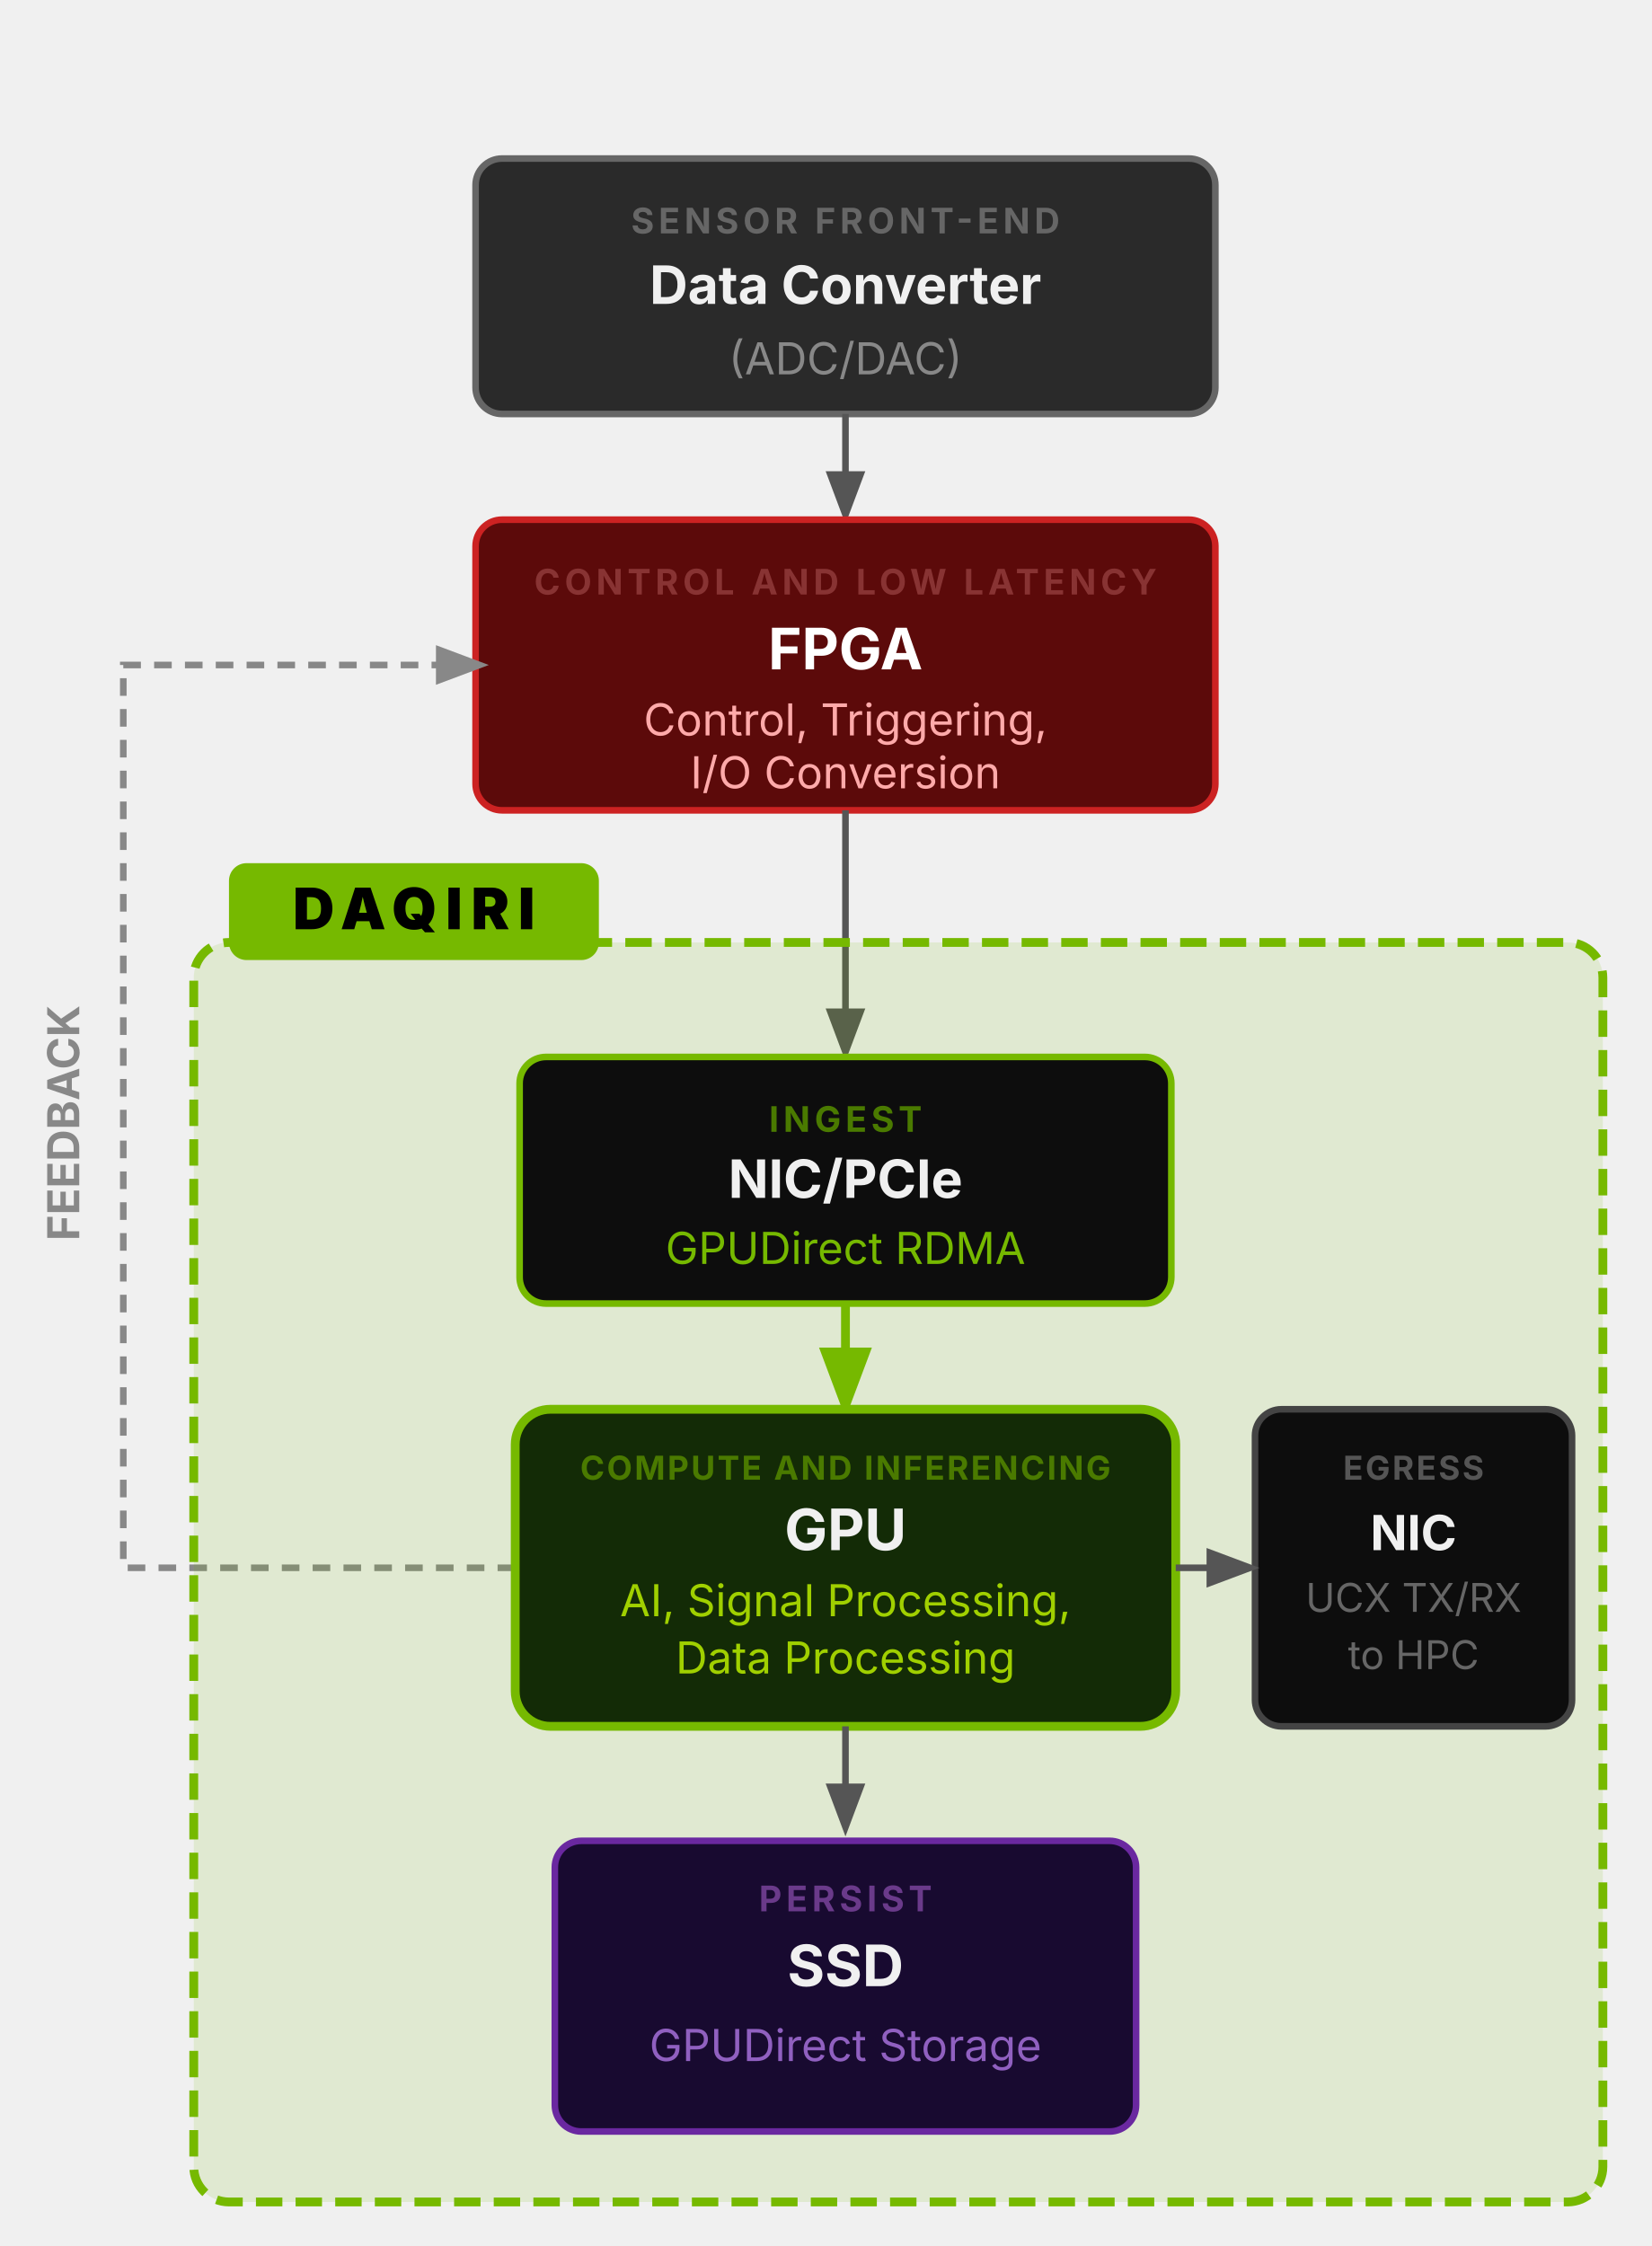
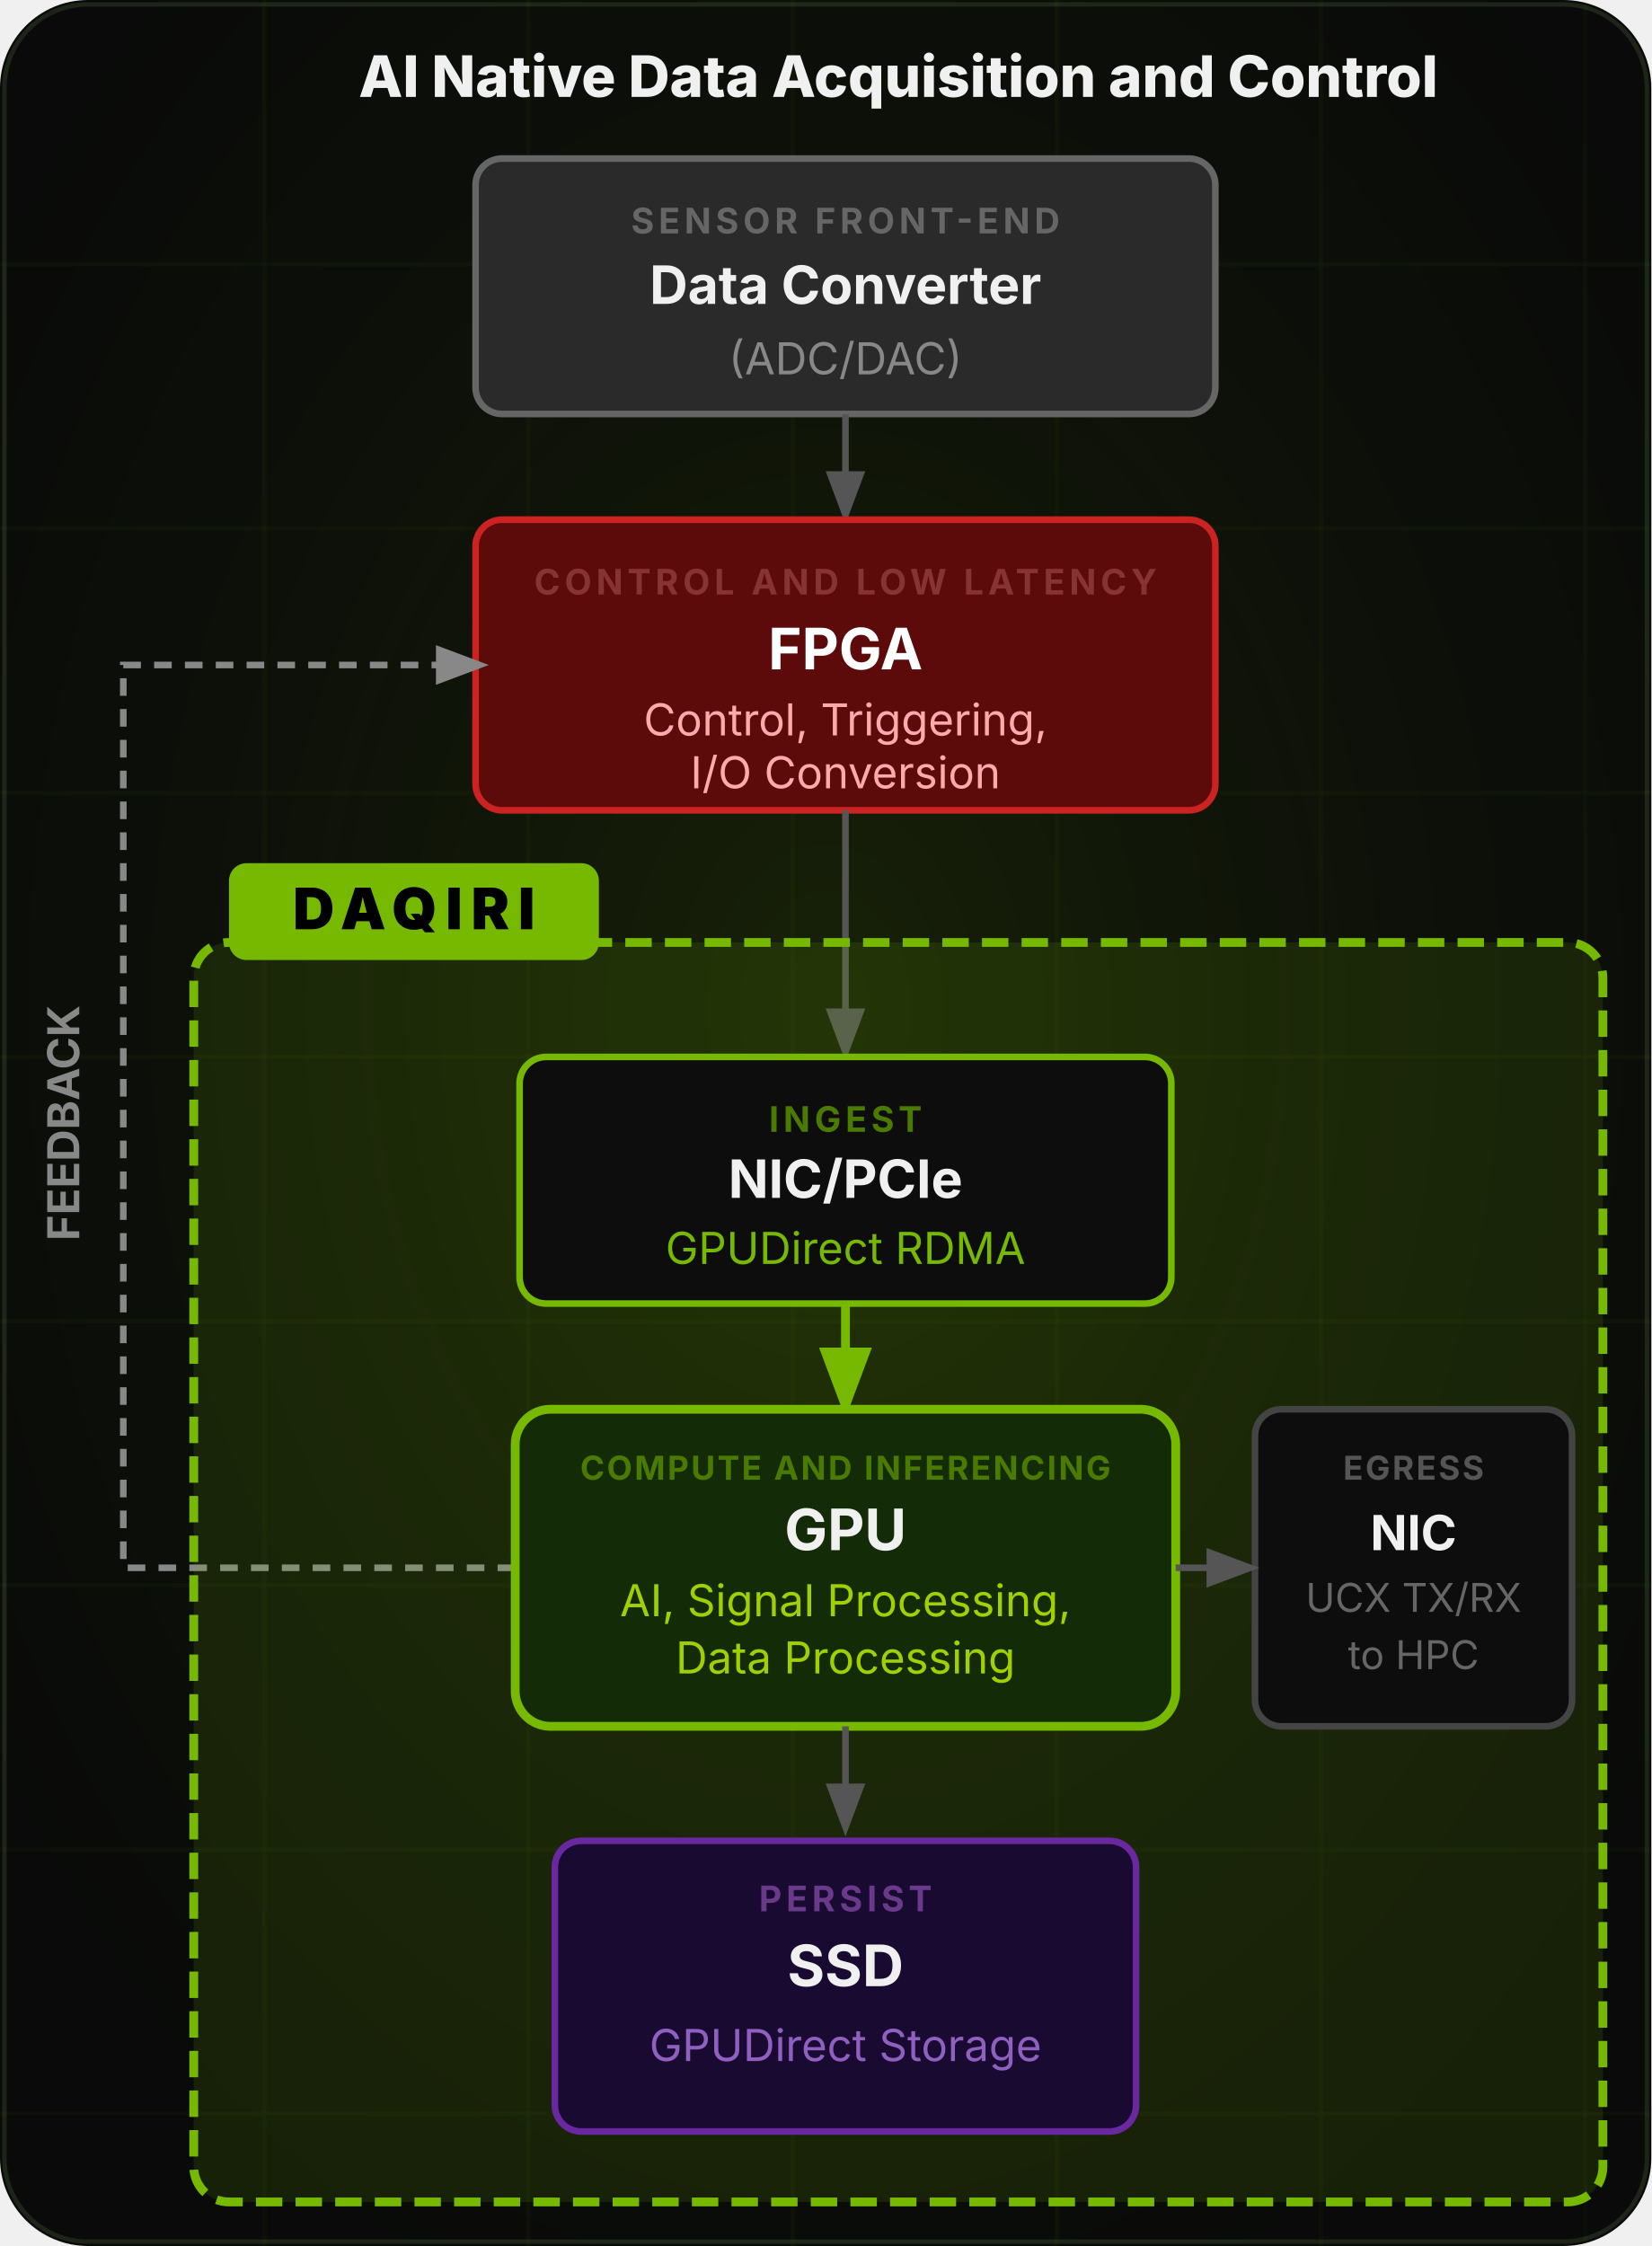
<svg xmlns="http://www.w3.org/2000/svg" viewBox="0 0 375 510" style="width:100%;max-width:400px;display:block;margin:0 auto;">
  <defs>
+     <radialGradient id="arch-glow" cx="50%" cy="45%" r="62%">
+       <stop offset="0" stop-color="#76b900" stop-opacity="0.13" />
+       <stop offset="0.55" stop-color="#76b900" stop-opacity="0.04" />
+       <stop offset="1" stop-color="#76b900" stop-opacity="0" />
+     </radialGradient>
    <marker id="arr" markerWidth="8" markerHeight="8" refX="6" refY="3" orient="auto">
      <path d="M0,0 L0,6 L8,3 z" fill="#555" />
    </marker>
    <marker id="arr-g" markerWidth="8" markerHeight="8" refX="6" refY="3" orient="auto">
      <path d="M0,0 L0,6 L8,3 z" fill="#76b900" />
    </marker>
    <marker id="arr-fb" markerWidth="8" markerHeight="8" refX="6" refY="3" orient="auto">
      <path d="M0,0 L0,6 L8,3 z" fill="#888" />
    </marker>
  </defs>
-   <text x="204" y="14" text-anchor="middle" fill="#f0f0f0" font-weight="800" font-size="13" font-family="Inter,sans-serif">AI Native Data Acquisition and Control</text>
+   <rect width="375" height="510" rx="20" fill="#090a09" />
+   <rect x="1" y="1" width="373" height="508" rx="19" fill="none" stroke="#1d2518" />
+   <rect width="375" height="510" rx="20" fill="url(#arch-glow)" />
+   <g opacity="0.4">
+     <path d="M0 60 H375 M0 120 H375 M0 180 H375 M0 240 H375 M0 300 H375 M0 360 H375 M0 420 H375 M0 480 H375" stroke="#76b900" stroke-opacity="0.08" />
+     <path d="M60 0 V510 M120 0 V510 M180 0 V510 M240 0 V510 M300 0 V510 M360 0 V510" stroke="#76b900" stroke-opacity="0.08" />
+   </g>
+   <text x="204" y="22" text-anchor="middle" fill="#f0f0f0" font-weight="800" font-size="13" font-family="Inter,sans-serif">AI Native Data Acquisition and Control</text>
  <g transform="translate(0,10)">
    <rect x="108" y="26" width="168" height="58" rx="6" fill="#2a2a2a" stroke="#666" stroke-width="1.5" />
    <text x="192" y="43" text-anchor="middle" fill="#666" font-size="8" font-weight="700" font-family="Inter,sans-serif" letter-spacing="1">SENSOR FRONT-END</text>
    <text x="192" y="59" text-anchor="middle" fill="#f0f0f0" font-weight="700" font-size="12" font-family="Inter,sans-serif">Data Converter</text>
    <text x="192" y="75" text-anchor="middle" fill="#888" font-size="10" font-family="Inter,sans-serif">(ADC/DAC)</text>
    <line x1="192" y1="84" x2="192" y2="106" stroke="#555" stroke-width="1.5" marker-end="url(#arr)" />
    <rect x="108" y="108" width="168" height="66" rx="6" fill="#5c0a0a" stroke="#cc2222" stroke-width="1.5" />
    <text x="192" y="125" text-anchor="middle" fill="#883333" font-size="8" font-weight="700" font-family="Inter,sans-serif" letter-spacing="1">CONTROL AND LOW LATENCY</text>
    <text x="192" y="142" text-anchor="middle" fill="#fff" font-weight="700" font-size="13" font-family="Inter,sans-serif">FPGA</text>
    <text x="192" y="157" text-anchor="middle" fill="#ffaaaa" font-size="10" font-family="Inter,sans-serif">Control, Triggering,</text>
    <text x="192" y="169" text-anchor="middle" fill="#ffaaaa" font-size="10" font-family="Inter,sans-serif">I/O Conversion</text>
    <line x1="192" y1="174" x2="192" y2="228" stroke="#555" stroke-width="1.5" marker-end="url(#arr)" />
    <path d="M 117,346 L 28,346 L 28,141 L 108,141" fill="none" stroke="#888" stroke-width="1.5" stroke-dasharray="4,3" marker-end="url(#arr-fb)" />
    <text x="18" y="245" text-anchor="middle" fill="#888" font-size="10" font-weight="700" font-family="Inter,sans-serif" transform="rotate(-90,18,245)">FEEDBACK</text>
    <rect x="44" y="204" width="320" height="286" rx="8" fill="rgba(118,185,0,0.13)" stroke="#76b900" stroke-width="2" stroke-dasharray="6,3" />
    <rect x="52" y="186" width="84" height="22" rx="4" fill="#76b900" />
    <text x="94" y="201" text-anchor="middle" fill="#000" font-weight="900" font-size="13" font-family="Inter,sans-serif" letter-spacing="2">DAQIRI</text>
    <rect x="118" y="230" width="148" height="56" rx="6" fill="#0d0d0d" stroke="#76b900" stroke-width="1.5" />
    <text x="192" y="247" text-anchor="middle" fill="#4a7a00" font-size="8" font-weight="700" font-family="Inter,sans-serif" letter-spacing="1">INGEST</text>
    <text x="192" y="262" text-anchor="middle" fill="#f0f0f0" font-weight="700" font-size="12" font-family="Inter,sans-serif">NIC/PCIe</text>
    <text x="192" y="277" text-anchor="middle" fill="#76b900" font-size="10" font-family="Inter,sans-serif">GPUDirect RDMA</text>
    <line x1="192" y1="286" x2="192" y2="308" stroke="#76b900" stroke-width="2" marker-end="url(#arr-g)" />
    <rect x="117" y="310" width="150" height="72" rx="8" fill="#132b06" stroke="#76b900" stroke-width="2" />
    <text x="192" y="326" text-anchor="middle" fill="#4a7a00" font-size="7.5" font-weight="700" font-family="Inter,sans-serif" letter-spacing="0.5">COMPUTE AND INFERENCING</text>
    <text x="192" y="342" text-anchor="middle" fill="#f0f0f0" font-weight="700" font-size="13" font-family="Inter,sans-serif">GPU</text>
    <text x="192" y="357" text-anchor="middle" fill="#a0d000" font-size="10" font-family="Inter,sans-serif">AI, Signal Processing,</text>
    <text x="192" y="370" text-anchor="middle" fill="#a0d000" font-size="10" font-family="Inter,sans-serif">Data Processing</text>
    <rect x="285" y="310" width="72" height="72" rx="6" fill="#0d0d0d" stroke="#444" stroke-width="1.5" />
    <text x="321" y="326" text-anchor="middle" fill="#555" font-size="7.5" font-weight="700" font-family="Inter,sans-serif" letter-spacing="0.5">EGRESS</text>
    <text x="321" y="342" text-anchor="middle" fill="#f0f0f0" font-weight="700" font-size="11" font-family="Inter,sans-serif">NIC</text>
    <text x="321" y="356" text-anchor="middle" fill="#666" font-size="9" font-family="Inter,sans-serif">UCX TX/RX</text>
    <text x="321" y="369" text-anchor="middle" fill="#666" font-size="9" font-family="Inter,sans-serif">to HPC</text>
    <line x1="267" y1="346" x2="283" y2="346" stroke="#555" stroke-width="1.5" marker-end="url(#arr)" />
    <line x1="192" y1="382" x2="192" y2="404" stroke="#555" stroke-width="1.5" marker-end="url(#arr)" />
    <rect x="126" y="408" width="132" height="66" rx="6" fill="#180a30" stroke="#6a28a0" stroke-width="1.5" />
    <text x="192" y="424" text-anchor="middle" fill="#6a3a8a" font-size="8" font-weight="700" font-family="Inter,sans-serif" letter-spacing="1">PERSIST</text>
    <text x="192" y="441" text-anchor="middle" fill="#f0f0f0" font-weight="700" font-size="13" font-family="Inter,sans-serif">SSD</text>
    <text x="192" y="458" text-anchor="middle" fill="#9060c0" font-size="10" font-family="Inter,sans-serif">GPUDirect Storage</text>
  </g>
</svg>
